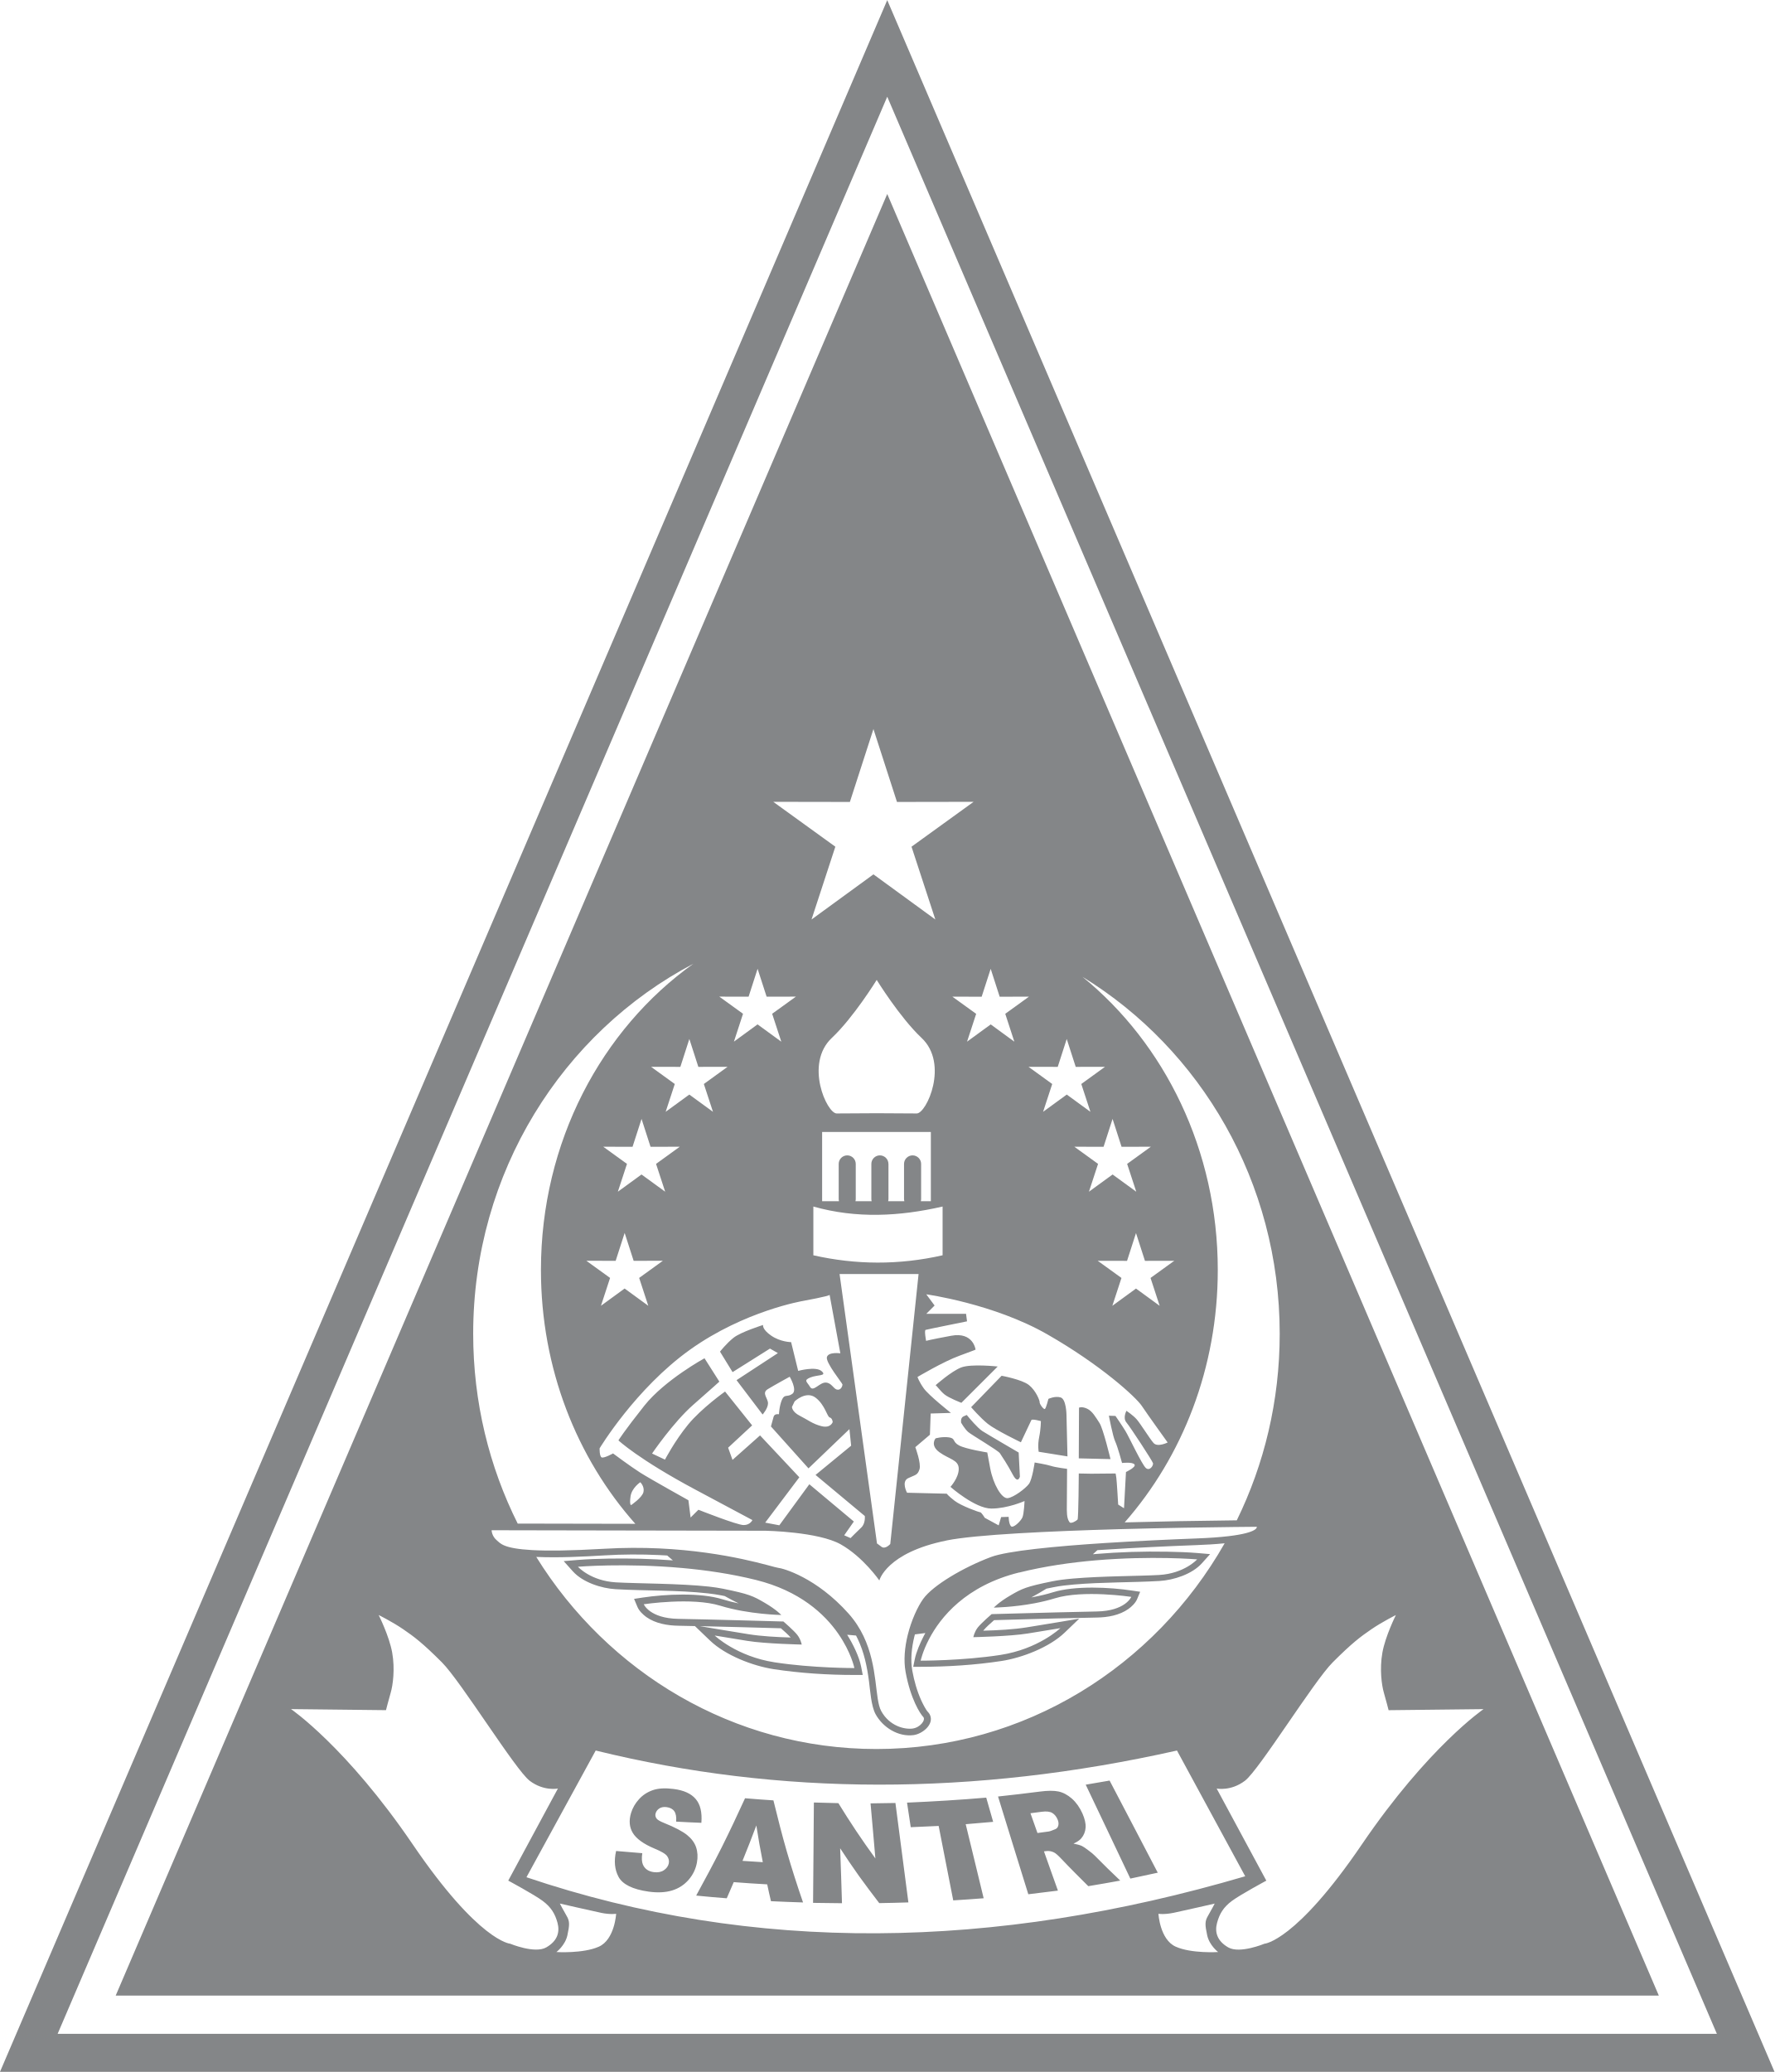
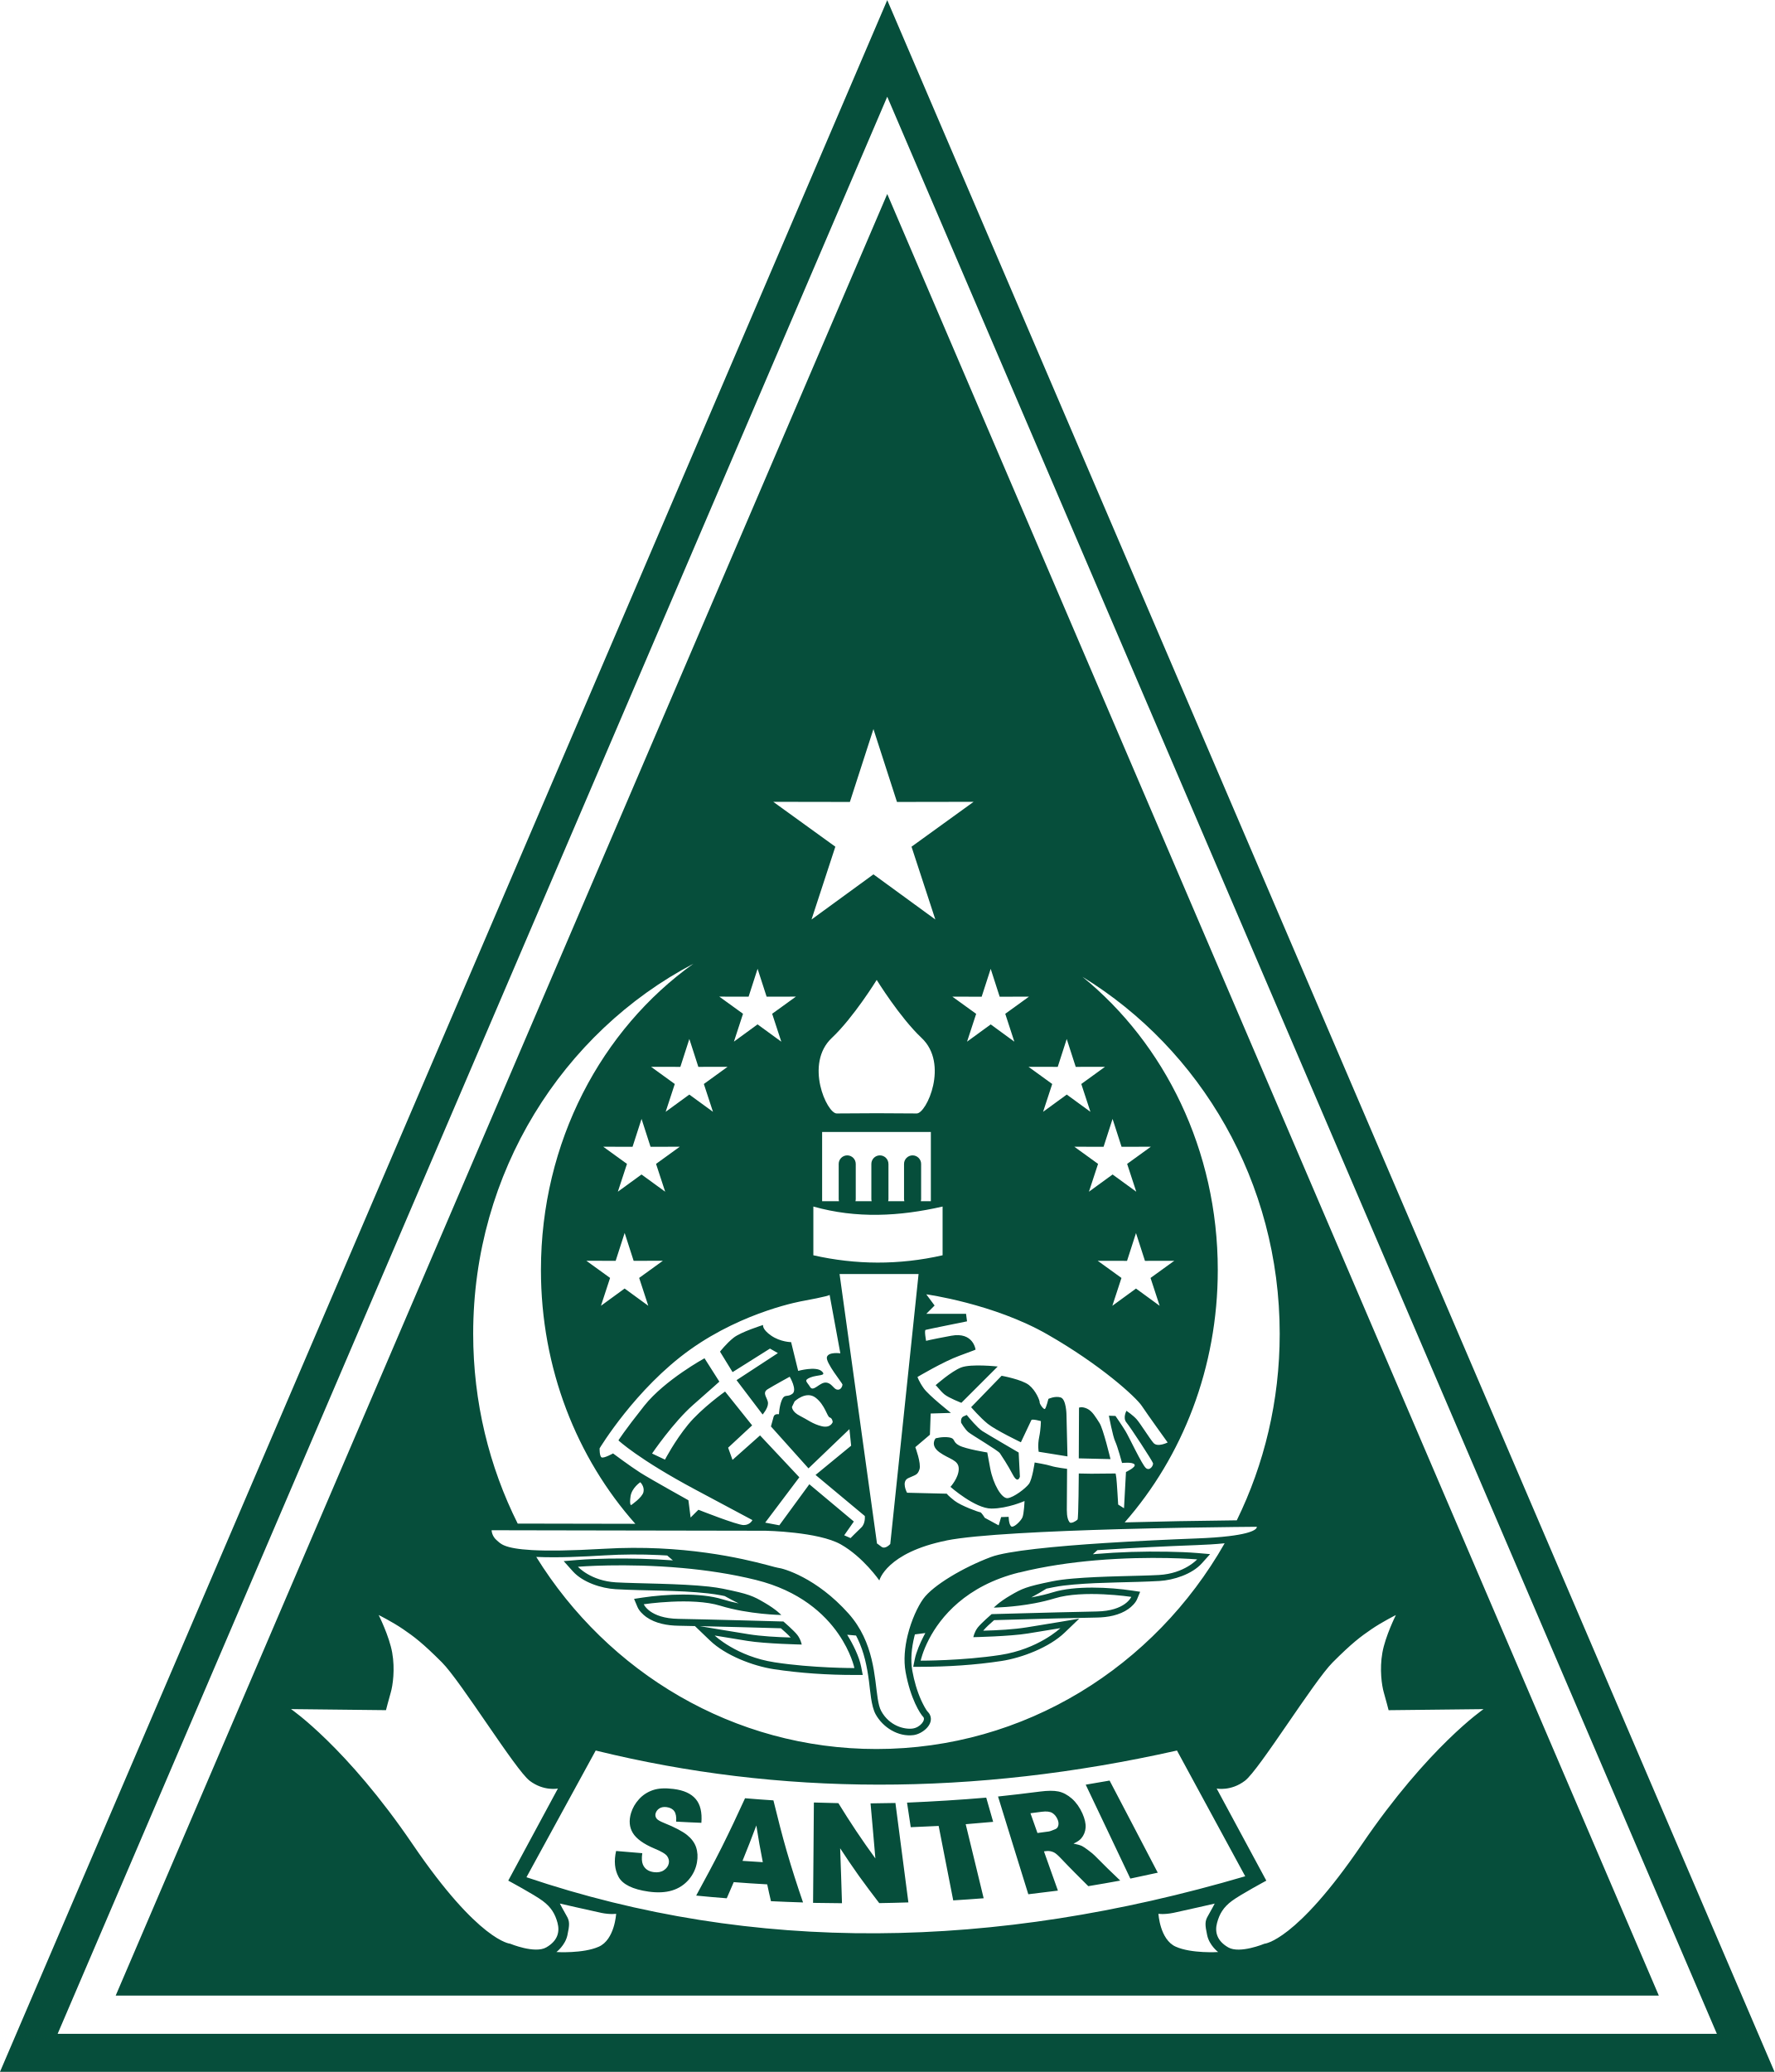
<svg xmlns="http://www.w3.org/2000/svg" xml:space="preserve" width="3.392in" height="3.96in" version="1.1" style="shape-rendering:geometricPrecision; text-rendering:geometricPrecision; image-rendering:optimizeQuality; fill-rule:evenodd; clip-rule:evenodd" viewBox="0 0 550.49 642.57">
  <defs>
    <style type="text/css">
   
-     .fil0 {fill:#848688}
+     .fil0 {fill:#064E3B}
   
  </style>
  </defs>
  <g id="Layer_x0020_1">
    <path class="fil0" d="M17.88 630.78l257.36 -600.83 257.37 600.83 -514.73 0zm-17.88 11.79l550.49 0 -137.62 -321.29 -137.63 -321.29 -275.24 642.57zm0 0z" />
    <path class="fil0" d="M514.6 618.92l-239.36 -558.8 -239.35 558.8 478.72 0zm-255.46 -356.35l-7.39 22.58 19.21 -14 19.2 14 -7.39 -22.58 19.26 -13.92 -23.77 0.04 -7.3 -22.61 -7.31 22.61 -23.77 -0.04 19.26 13.92zm-62.57 128.45l-2.79 -8.65 -2.79 8.65 -9.09 -0.02 7.36 5.32 -2.83 8.64 7.34 -5.35 7.34 5.35 -2.83 -8.64 7.36 -5.32 -9.09 0.02zm14.33 -35.39l-9.09 0.02 -2.79 -8.65 -2.79 8.65 -9.09 -0.02 7.36 5.32 -2.83 8.63 7.34 -5.34 7.34 5.34 -2.83 -8.63 7.36 -5.32zm14.83 -24.79l-9.09 0.02 -2.79 -8.65 -2.79 8.65 -9.09 -0.02 7.36 5.33 -2.83 8.63 7.34 -5.35 7.34 5.35 -2.83 -8.63 7.36 -5.33zm16.64 -7.81l-2.83 -8.64 7.37 -5.32 -9.09 0.02 -2.8 -8.65 -2.79 8.65 -9.09 -0.02 7.36 5.32 -2.82 8.64 7.33 -5.35 7.34 5.35zm110.05 59.35l-2.79 8.65 -9.09 -0.02 7.36 5.32 -2.83 8.64 7.34 -5.35 7.34 5.35 -2.83 -8.64 7.36 -5.32 -9.09 0.02 -2.79 -8.65zm-10.05 -26.73l-9.09 -0.02 7.36 5.32 -2.83 8.63 7.34 -5.34 7.34 5.34 -2.83 -8.63 7.36 -5.32 -9.09 0.02 -2.79 -8.65 -2.79 8.65zm-14.22 -24.79l-9.09 -0.02 7.36 5.33 -2.83 8.63 7.34 -5.35 7.34 5.35 -2.83 -8.63 7.36 -5.33 -9.09 0.02 -2.79 -8.65 -2.79 8.65zm-25.32 -16.46l-2.83 8.64 7.34 -5.35 7.33 5.35 -2.82 -8.64 7.36 -5.32 -9.09 0.02 -2.79 -8.65 -2.8 8.65 -9.09 -0.02 7.37 5.32zm-30.85 30.84l12.4 0.07c3.06,0.03 10.05,-15.4 1.51,-23.43 -6.74,-6.34 -13.92,-17.99 -13.92,-17.99 0,0 -7.17,11.65 -13.92,17.99 -8.54,8.03 -1.54,23.45 1.51,23.43l12.41 -0.07zm3.64 15.72l0 10.88c0,0.23 -0.04,0.46 -0.1,0.68l5.03 0c-0.06,-0.22 -0.1,-0.45 -0.1,-0.68l0 -10.88c0,-1.46 1.2,-2.65 2.65,-2.65 1.45,0 2.65,1.19 2.65,2.65l0 10.88c0,0.23 -0.04,0.46 -0.09,0.68l3.11 0 0 -21.46 -33.73 0 0 21.46 5.23 0c-0.05,-0.22 -0.09,-0.45 -0.09,-0.68l0 -10.88c0,-1.46 1.19,-2.65 2.65,-2.65 1.45,0 2.64,1.19 2.64,2.65l0 10.88c0,0.23 -0.03,0.46 -0.09,0.68l5.02 0c-0.05,-0.22 -0.09,-0.45 -0.09,-0.68l0 -10.88c0,-1.46 1.19,-2.65 2.65,-2.65 1.45,0 2.65,1.19 2.65,2.65zm-23.3 28.34c13.16,2.97 26.52,3.08 40.09,0l0 -15.12c-13.37,3.07 -26.73,3.78 -40.09,0l0 15.12zm32.31 37.75c0,0 0.41,1.36 1.93,3.51 1.51,2.16 8.43,7.63 8.43,7.63l-6.28 0.19 -0.23 6.58 -4.53 3.85c0,0 1.89,5.07 1.29,6.89 -0.6,1.81 -1.21,1.66 -3.48,2.72 -2.27,1.06 -0.38,4.53 -0.38,4.53l12.33 0.3c0,0 0.38,0.61 2.42,2.19 2.04,1.59 7.56,3.56 7.94,3.56 0.38,0 1.43,1.73 1.43,1.73l4.31 2.34 0.76 -2.57 2.34 -0.07c0,0 0,2.04 0.68,2.87 0.68,0.83 3.03,-1.51 3.56,-2.64 0.53,-1.14 0.68,-5.14 0.68,-5.14 0,0 -5.21,2.34 -10.28,2.34 -5.07,0 -12.7,-6.73 -12.7,-6.73 0,0 2.57,-2.8 2.57,-5.59 0,-2.8 -2.95,-2.95 -5.98,-5.14 -3.02,-2.19 -1.21,-4.31 -1.21,-4.31 0,0 2.04,-0.61 4.16,-0.31 2.12,0.31 0.99,1.36 3.11,2.49 2.11,1.14 8.77,2.19 8.77,2.19l0.91 4.91c0.91,4.91 3.56,9.49 5.43,9.26 1.88,-0.23 5.51,-2.98 6.58,-4.41 1.06,-1.43 1.78,-6.65 1.78,-6.65 0,0 3.71,0.61 5.07,1.06 1.36,0.46 4.99,0.91 4.99,0.91 0,0 -0.08,10.51 -0.08,12.7 0,2.19 0.38,3.25 0.84,3.85 0.45,0.61 2.19,-0.45 2.49,-0.83 0.3,-0.38 0.38,-14.28 0.38,-14.28 0,0 2.57,0.07 3.86,0.07 1.29,0 7.56,-0.07 7.56,-0.07 0,0 0.08,0.3 0.23,1.36 0.15,1.06 0.57,8.28 0.57,8.28l1.81 1.14 0.61 -11.24c0,0 3.25,-1.51 2.64,-2.34 -0.61,-0.84 -3.86,-0.46 -3.86,-0.46 0,0 -1.36,-5.06 -2.11,-6.65 -0.76,-1.59 -1.97,-8.01 -1.97,-8.01l2.04 0.07c0,0 2.04,2.95 3.1,4.69 1.07,1.73 5.15,10.5 6.36,11.49 1.22,0.98 2.34,-0.84 2.19,-1.51 -0.15,-0.68 -7.03,-11.19 -8.24,-12.63 -1.22,-1.44 0,-3.63 0,-3.63 0,0 2.04,1.36 3.18,2.65 1.13,1.29 3.97,5.89 5.21,7.32 1.25,1.44 4.39,-0.15 4.39,-0.15 0,0 -6.21,-8.61 -8.02,-11.34 -1.81,-2.72 -12.7,-12.7 -29.34,-22.21 -16.64,-9.53 -37.52,-12.4 -37.52,-12.4l2.58 3.47 -2.57 2.57 12.33 0 0.3 2.34c0,0 -12.4,2.5 -12.85,2.65 -0.46,0.15 0.15,3.4 0.15,3.4 0,0 0.91,-0.3 7.79,-1.58 6.88,-1.29 7.56,4.3 7.56,4.3 0,0 0,0.08 -4.99,1.89 -4.99,1.81 -13,6.58 -13,6.58zm13.53 -2.95c3.1,-1.21 11.35,-0.3 11.35,-0.3l-11.27 11.26c0,0 -3.93,-1.51 -5.3,-2.65 -1.36,-1.14 -2.56,-2.93 -2.72,-2.79 0,0 4.84,-4.31 7.94,-5.52zm3.1 12.32l9.46 -9.75c0,0 6.28,1.14 8.47,2.87 2.19,1.73 3.41,4.91 3.33,5.36 -0.07,0.46 1.29,2.42 1.66,2.04 0.38,-0.38 1.06,-3.1 1.06,-3.1 0,0 2.04,-0.98 3.79,-0.45 1.74,0.53 1.81,5.29 1.81,5.29l0.31 13 -8.93 -1.44c0,0 -0.38,-1.96 0.15,-4.53 0.53,-2.57 0.53,-4.98 0.53,-4.98 0,0 -2.72,-0.76 -2.95,-0.31l-3.25 6.88c0,0 -7.87,-3.78 -10.29,-5.74 -2.42,-1.96 -5.14,-5.14 -5.14,-5.14zm-1.36 2.42l0.16 0.18c0.65,0.79 3.24,3.88 4.68,4.8 1.66,1.06 11.27,6.66 11.27,6.66l0.38 7.48c0,0 -0.6,2.41 -2.19,-0.61 -1.58,-3.02 -3.41,-5.74 -4.01,-6.65 -0.61,-0.91 -8.78,-5.67 -9.83,-6.58 -1.06,-0.91 -2.19,-2.87 -2.19,-2.87 0,0 -0.31,-1.51 0.71,-1.97l1.02 -0.45zm34.76 13.45l0.07 -15.72c0,0 0.84,-0.46 2.5,0.3 1.66,0.76 2.72,2.72 3.86,4.46 1.14,1.74 3.41,11.19 3.41,11.19l-9.83 -0.23zm-86.56 -13.22c2.42,1.21 4.01,2.57 6.81,3.25 2.8,0.68 3.41,-1.29 3.41,-1.29 0,0 -0.08,-1.21 -0.92,-1.43 -0.83,-0.23 -1.43,-3.86 -4.38,-6.13 -2.95,-2.26 -6.51,1.14 -6.51,1.14l-0.83 1.74c0,0 0,1.51 2.42,2.72zm-52.34 27.73c0,0 3.48,-2.34 3.86,-4.08 0.38,-1.74 -0.99,-3.03 -0.99,-3.03 0,0 -2.64,1.74 -3.02,4.38 -0.38,2.65 0.15,2.72 0.15,2.72zm72.52 3.37l-15.28 -12.74 11.04 -9.07 -0.53 -5.14 -12.7 12.17 -11.65 -13 0.83 -3.02c0.31,-1.06 1.66,-0.76 1.66,-0.76 0,0 0.08,-2.49 0.91,-4.46 0.84,-1.97 1.66,-0.69 3.26,-1.89 1.59,-1.21 -0.84,-5.29 -0.84,-5.29 0,0 -4.84,2.65 -6.81,3.86 -1.97,1.21 0.08,2.8 0.08,4.38 0,1.58 -1.67,3.48 -1.67,3.48l-8.09 -10.66 12.83 -8.39 -2.46 -1.4 -11.6 7.3 -3.9 -6.35c0,0 1.93,-2.5 4.2,-4.31 2.27,-1.81 9.16,-3.96 9.16,-3.96 0,0 -0.38,1.29 2.49,3.28 2.88,2.01 6.21,2.04 6.21,2.04l2.19 8.92c0,0 5.44,-1.51 7.26,0.07 1.81,1.59 -1.29,1.07 -3.49,1.97 -2.19,0.91 -1.06,1.29 -0.07,2.94 0.98,1.66 2.95,-1.43 4.84,-1.36 1.88,0.07 2.34,1.96 3.55,2.19 1.22,0.23 1.66,-1.21 1.66,-1.58 0,-0.38 -5.37,-6.89 -4.83,-8.55 0.53,-1.66 4.16,-1.13 4.16,-1.13l-3.33 -18.15c0.07,0.39 -8.19,1.89 -8.19,1.89 0,0 -18.15,3.03 -35.1,15.12 -16.94,12.1 -28.06,30.61 -28.06,30.61 0,0 -0.07,2.42 0.61,2.8 0.68,0.38 3.56,-1.22 3.56,-1.22 0,0 5.37,4.01 8.47,5.98 3.1,1.96 14.91,8.54 14.91,8.54l0.68 5.36 2.42 -2.41c0,0 11.99,4.75 14.03,4.75 2.04,0 2.72,-1.55 2.72,-1.55l-17.7 -9.45c-17.71,-9.45 -23.86,-15.27 -23.86,-15.27 0,0 1.66,-2.72 8.01,-10.73 6.36,-8.01 18.69,-14.74 18.69,-14.74l4.61 7.25c0,0 -1.89,1.73 -8.1,7.18 -6.2,5.44 -12.78,15.12 -12.78,15.12l4.01 1.89c0,0 3.03,-5.82 7.18,-10.88 4.16,-5.06 11.46,-10.24 11.46,-10.24l8.4 10.5 -7.45 6.92 1.36 3.78 8.54 -7.59 12.19 12.99 -10.59 14.06 4.38 0.83 9.31 -12.73 13.81 11.56 -2.99 4.27 1.97 0.87c0,0 1.96,-2 3.33,-3.28 1.36,-1.29 1.09,-3.59 1.09,-3.59zm-7.83 -75.06l11.61 83.59c0,0 0.15,0.04 1.36,0.99 1.21,0.94 2.76,-0.84 2.76,-0.84l8.78 -83.74 -24.51 0zm-0.38 111.6c-4.27,-6.16 -11.97,-13.34 -25.56,-16.71 -7.65,-1.9 -15.52,-3.04 -22.84,-3.7 -17.85,-1.62 -32.38,-0.39 -32.38,-0.39 0,0 3.93,4.38 11.8,4.84 6.67,0.38 19.93,0.33 28.81,1.31 1.6,0.18 3.07,0.4 4.32,0.65 8.17,1.66 9.39,2.26 13.01,4.38 3.63,2.11 5.14,3.78 5.14,3.78 0,0 -2.5,-0.04 -6.09,-0.41 -3.64,-0.38 -8.4,-1.1 -12.82,-2.46 -8.77,-2.72 -23.75,-0.46 -23.75,-0.46 0,0 1.81,4.38 10.74,4.53 8.92,0.15 32.59,0.82 32.59,0.82 0,0 3.26,2.81 4.31,4.17 1.06,1.36 1.36,2.98 1.36,2.98 0,0 -11.27,-0.23 -16.87,-1.14 -5.6,-0.91 -10.13,-1.66 -10.13,-1.66 0,0 6.81,6.5 18.6,8.31 11.8,1.82 24.74,1.78 24.74,1.78 0,0 -0.99,-4.88 -5,-10.64zm56.1 -19.03c-16.62,4.12 -24.44,13.95 -27.94,20.63 -2.04,3.9 -2.62,6.73 -2.62,6.73 0,0 12.94,0.04 24.74,-1.78 11.8,-1.81 18.6,-8.31 18.6,-8.31 0,0 -4.53,0.76 -10.13,1.66 -5.6,0.91 -16.87,1.14 -16.87,1.14 0,0 0.3,-1.58 1.32,-2.93 0.02,-0.02 0.03,-0.04 0.04,-0.05 1.06,-1.36 4.31,-4.17 4.31,-4.17 0,0 2.9,-0.08 7.05,-0.19 7.71,-0.21 19.75,-0.53 25.54,-0.63 8.93,-0.15 10.74,-4.53 10.74,-4.53 0,0 -14.98,-2.27 -23.74,0.46 -2.04,0.62 -4.15,1.12 -6.19,1.51 -6.74,1.28 -12.72,1.36 -12.72,1.36 0,0 1.51,-1.66 5.14,-3.78 3.63,-2.12 4.84,-2.72 13.01,-4.38 1.8,-0.37 4.03,-0.65 6.51,-0.86 8.75,-0.77 20.49,-0.75 26.62,-1.1 7.86,-0.46 11.8,-4.84 11.8,-4.84 0,0 -14.04,-1.19 -31.47,0.3 -7.57,0.65 -15.78,1.8 -23.75,3.79zm-22.5 -9.92c-18.76,3.79 -20.88,12.4 -20.88,12.4 0,0 -5,-7.25 -11.96,-11.19 -6.96,-3.93 -23.3,-4.23 -23.3,-4.23l-38.6 -0.07 -37.3 -0.07 -9.12 -0.02c0,0 0,1.82 1.66,3.18 1.09,0.89 1.92,2.48 10.88,2.98 4.75,0.26 11.81,0.21 22.4,-0.41 6.07,-0.36 11.78,-0.35 17.05,-0.11 21.31,1 35.47,5.88 36.8,6 1.66,0.16 11.96,3.03 21.94,14.21 1.99,2.24 3.5,4.6 4.64,6.99 4.57,9.55 3.43,19.5 5.49,23.24 2.57,4.69 7.26,5.75 9.69,5.44 2.42,-0.3 4.23,-2.72 3.33,-3.63 -0.91,-0.91 -3.94,-5.59 -5.45,-13.9 -0.67,-3.68 -0.27,-7.71 0.64,-11.43 1.15,-4.69 3.12,-8.89 4.81,-11.25 3.03,-4.23 12.56,-9.83 21.02,-13 5.14,-1.93 20,-3.35 35.38,-4.34 10,-0.64 20.23,-1.11 28.16,-1.41 4.3,-0.16 7.62,-0.41 10.19,-0.72 9.47,-1.13 8.73,-2.91 8.73,-2.91 0,0 -2.71,0.02 -7.23,0.07 -7.92,0.09 -21.39,0.28 -35.66,0.68 -21.22,0.6 -44.21,1.66 -53.33,3.49zm83.16 112.62c0,0 -9.83,2.26 -12.78,2.87 -2.95,0.6 -4.68,0.3 -4.68,0.3 0,0 0.45,8.01 5.37,10.2 4.91,2.19 13.15,1.66 13.15,1.66 0,0 -2.72,-2.04 -3.4,-5.21 -0.68,-3.18 -0.76,-4.31 0.23,-5.98 0.98,-1.66 2.11,-3.85 2.11,-3.85zm0.61 -35.67l15.4 28.56c0,0 -8.02,4.31 -10.67,6.28 -2.64,1.96 -3.86,4.01 -4.61,6.8 -0.76,2.8 -0.07,5.6 3.48,7.63 3.56,2.04 11.2,-1.14 11.2,-1.14 0,0 9.69,-0.6 30.25,-30.83 20.58,-30.23 37.74,-41.94 37.74,-41.94l-29.46 0.33c0,0 -0.84,-3.28 -1.48,-5.48 -0.64,-2.19 -1.36,-7.22 -0.45,-12.35 0.91,-5.14 4.19,-11.68 4.19,-11.68 0,0 -4.12,2.04 -7.56,4.38 -3.44,2.34 -6.13,4.38 -12.03,10.28 -5.9,5.89 -22.84,33.4 -27.23,36.73 -4.38,3.33 -8.77,2.42 -8.77,2.42zm-214.13 27.5c70.6,23.85 145.11,22.61 222.98,-0.3l-21.17 -39c-63.36,14.23 -123.42,13.99 -180.32,0l-21.48 39.3zm27.82 -8.14c2.69,0.22 5.41,0.45 8.12,0.68 -0.22,1.48 -0.17,2.66 0.18,3.5 0.57,1.36 1.7,2.15 3.38,2.38 1.23,0.16 2.27,-0.02 3.11,-0.57 0.83,-0.55 1.35,-1.25 1.54,-2.1 0.18,-0.79 0.01,-1.56 -0.48,-2.27 -0.49,-0.72 -1.8,-1.48 -3.92,-2.36 -3.43,-1.43 -5.69,-3.1 -6.75,-4.86 -1.07,-1.77 -1.26,-3.83 -0.54,-6.21 0.48,-1.55 1.29,-2.97 2.46,-4.25 1.15,-1.28 2.59,-2.22 4.29,-2.81 1.7,-0.59 3.82,-0.7 6.42,-0.37 3.2,0.4 5.48,1.45 6.89,3.13 1.42,1.67 2.01,4.1 1.75,7.37 -2.64,-0.1 -5.24,-0.22 -7.83,-0.37 0.12,-1.43 -0.07,-2.5 -0.56,-3.21 -0.5,-0.72 -1.3,-1.14 -2.42,-1.29 -0.92,-0.11 -1.67,0.04 -2.25,0.42 -0.6,0.4 -0.99,0.94 -1.16,1.61 -0.12,0.48 -0.03,0.94 0.24,1.4 0.26,0.46 1.07,0.95 2.42,1.49 3.35,1.34 5.71,2.61 7.1,3.71 1.38,1.11 2.33,2.37 2.82,3.81 0.48,1.44 0.58,3.02 0.27,4.72 -0.36,1.99 -1.21,3.78 -2.55,5.34 -1.36,1.58 -3.07,2.71 -5.15,3.35 -2.03,0.62 -4.48,0.76 -7.31,0.36 -4.93,-0.69 -8.05,-2.25 -9.3,-4.55 -1.23,-2.27 -1.48,-4.97 -0.77,-8.06zm46.88 10.35c-3.48,-0.2 -6.96,-0.41 -10.39,-0.69 -0.74,1.67 -1.44,3.35 -2.17,5.01 -3.19,-0.25 -6.35,-0.52 -9.48,-0.84 2.72,-4.99 5.42,-9.98 7.96,-15.04 2.51,-5.03 4.89,-10.1 7.2,-15.15 2.91,0.26 5.86,0.46 8.8,0.66 1.3,5.3 2.64,10.63 4.16,15.88 1.53,5.27 3.22,10.52 5.03,15.78 -3.35,-0.11 -6.66,-0.22 -9.95,-0.39 -0.41,-1.74 -0.81,-3.49 -1.17,-5.23zm-1.37 -6.87c-0.37,-1.89 -0.74,-3.8 -1.07,-5.7 -0.33,-1.89 -0.65,-3.8 -0.94,-5.7 -0.7,1.84 -1.39,3.68 -2.1,5.5 -0.71,1.84 -1.46,3.65 -2.19,5.48 2.09,0.16 4.2,0.28 6.3,0.41zm15.84 -18.52c2.5,0.08 5.04,0.13 7.6,0.2 1.79,2.9 3.61,5.77 5.51,8.61 1.9,2.86 3.91,5.7 5.97,8.54 -0.26,-2.84 -0.5,-5.69 -0.74,-8.54 -0.24,-2.84 -0.52,-5.69 -0.76,-8.54 2.56,-0.04 5.15,-0.08 7.72,-0.12 0.67,5.14 1.34,10.28 2.01,15.42 0.67,5.13 1.34,10.27 2.01,15.42 -3.02,0.09 -6.04,0.18 -9.04,0.22 -2.16,-2.82 -4.28,-5.63 -6.31,-8.45 -2.02,-2.82 -3.93,-5.69 -5.82,-8.56 0.09,2.84 0.19,5.69 0.3,8.52 0.1,2.84 0.17,5.68 0.27,8.52 -3,-0.04 -5.99,-0.08 -8.97,-0.11 0.04,-5.19 0.09,-10.37 0.13,-15.57 0.05,-5.19 0.07,-10.37 0.12,-15.56zm28.89 0.04c8.27,-0.35 16.47,-0.86 24.58,-1.55 0.7,2.51 1.44,5 2.15,7.51 -2.83,0.25 -5.68,0.49 -8.52,0.73 0.94,3.82 1.88,7.65 2.79,11.48 0.92,3.83 1.86,7.66 2.78,11.49 -3.16,0.24 -6.28,0.47 -9.44,0.66 -0.76,-3.85 -1.51,-7.7 -2.26,-11.54 -0.76,-3.85 -1.5,-7.7 -2.26,-11.55 -2.89,0.14 -5.78,0.27 -8.66,0.39 -0.36,-2.54 -0.76,-5.07 -1.15,-7.62zm37.62 28.38c-1.58,-5.05 -3.14,-10.1 -4.7,-15.14 -1.56,-5.04 -3.13,-10.1 -4.68,-15.14 4.36,-0.47 8.72,-0.98 13,-1.53 2.39,-0.31 4.29,-0.33 5.73,-0.03 1.44,0.3 2.83,1.04 4.19,2.22 1.34,1.19 2.42,2.73 3.26,4.6 0.72,1.64 1.07,3.09 0.99,4.38 -0.09,1.29 -0.56,2.4 -1.34,3.33 -0.5,0.59 -1.3,1.14 -2.42,1.64 1.14,0.21 2.04,0.47 2.64,0.75 0.4,0.19 1.06,0.64 1.97,1.33 0.94,0.7 1.59,1.23 1.97,1.63 1.28,1.3 2.61,2.61 3.91,3.9 1.32,1.29 2.68,2.58 4.01,3.86 -3.28,0.59 -6.59,1.2 -9.91,1.73 -1.41,-1.39 -2.8,-2.78 -4.18,-4.18 -1.38,-1.39 -2.75,-2.79 -4.09,-4.21 -1.03,-1.09 -1.8,-1.8 -2.4,-2.09 -0.78,-0.37 -1.58,-0.5 -2.35,-0.4 -0.25,0.03 -0.51,0.06 -0.73,0.09 0.71,2.03 1.43,4.06 2.16,6.09 0.72,2.03 1.43,4.05 2.17,6.08 -3.06,0.38 -6.15,0.77 -9.2,1.13zm2.85 -18.96c1.16,-0.14 2.35,-0.31 3.5,-0.47 0.38,-0.05 1.04,-0.3 2.02,-0.71 0.48,-0.19 0.81,-0.56 0.94,-1.12 0.14,-0.55 0.09,-1.15 -0.17,-1.8 -0.4,-0.97 -0.95,-1.66 -1.68,-2.11 -0.73,-0.44 -1.8,-0.57 -3.26,-0.38 -1.17,0.16 -2.35,0.31 -3.52,0.46 0.72,2.04 1.44,4.09 2.17,6.13zm14.98 -14.99c2.47,-0.42 4.94,-0.85 7.4,-1.27 2.49,4.76 4.99,9.53 7.48,14.29 2.48,4.75 4.97,9.53 7.46,14.28 -2.83,0.61 -5.68,1.22 -8.51,1.83 -2.3,-4.86 -4.61,-9.72 -6.91,-14.56 -2.3,-4.86 -4.61,-9.71 -6.93,-14.57zm-150.37 39.74c-2.95,-0.61 -12.77,-2.87 -12.77,-2.87 0,0 1.13,2.19 2.11,3.85 0.99,1.66 0.91,2.8 0.23,5.98 -0.69,3.17 -3.41,5.21 -3.41,5.21 0,0 8.25,0.53 13.16,-1.66 4.92,-2.19 5.37,-10.2 5.37,-10.2 0,0 -1.73,0.3 -4.69,-0.3zm-22.15 -40.97c-4.39,-3.33 -21.33,-30.84 -27.23,-36.73 -5.9,-5.9 -8.59,-7.94 -12.03,-10.28 -3.44,-2.34 -7.57,-4.38 -7.57,-4.38 0,0 3.29,6.54 4.2,11.68 0.91,5.13 0.19,10.16 -0.45,12.35 -0.64,2.19 -1.48,5.48 -1.48,5.48l-29.46 -0.33c0,0 17.17,11.71 37.74,41.94 20.57,30.23 30.25,30.83 30.25,30.83 0,0 7.64,3.18 11.19,1.14 3.56,-2.03 4.24,-4.83 3.49,-7.63 -0.76,-2.79 -1.97,-4.83 -4.61,-6.8 -2.65,-1.97 -10.67,-6.28 -10.67,-6.28l15.4 -28.56c0,0 -4.38,0.91 -8.77,-2.42zm80.98 -44.42c-0.85,-0.94 -2.03,-2 -3.03,-2.86 -8.38,-0.22 -16.76,-0.48 -25.15,-0.66l4.98 0.84c3.38,0.56 6.75,1.12 10.12,1.66 4.01,0.64 8.72,0.9 13.07,1.02zm20.23 -0.61c-0.9,-0.07 -1.8,-0.15 -2.7,-0.24 1.84,2.95 3.73,6.8 4.34,9.94l0.49 2.53 -2.57 0c-8.2,0.01 -16.98,-0.56 -25.07,-1.8 -6.43,-0.99 -14.93,-4.25 -19.75,-8.88l-4.67 -4.48c-1.73,-0.04 -3.45,-0.07 -5.17,-0.11 -3.38,-0.05 -7.08,-0.7 -9.9,-2.69 -1.05,-0.75 -2.26,-1.93 -2.76,-3.14l-1.05 -2.5 2.69 -0.41c7.03,-1.06 17.87,-1.59 24.7,0.53 1.65,0.51 3.34,0.93 5.06,1.29 -1.46,-0.72 -2.91,-1.48 -4.33,-2.28l-1.03 -0.21c-1.36,-0.27 -2.76,-0.46 -4.14,-0.62 -9.52,-1.06 -19.15,-0.76 -28.68,-1.3 -4.43,-0.26 -10.19,-2.12 -13.26,-5.54l-2.84 -3.17 4.24 -0.35c3.2,-0.27 6.49,-0.37 9.68,-0.43 6.64,-0.11 13.32,0.06 19.95,0.55 -0.59,-0.5 -1.18,-1 -1.76,-1.51 -0.86,-0.05 -1.71,-0.1 -2.57,-0.14 -5.61,-0.26 -11.23,-0.24 -16.83,0.1 -6.94,0.41 -14.23,0.78 -21.22,0.48 22.22,35.82 61.17,59.58 105.52,59.58 46.07,0 86.32,-25.64 108.03,-63.81 -2.94,0.3 -5.91,0.46 -8.86,0.57 -9.37,0.35 -18.74,0.8 -28.09,1.4l-2.52 0.16c-0.47,0.43 -0.94,0.85 -1.41,1.27l0.74 -0.07c7.44,-0.63 14.95,-0.86 22.42,-0.72 3.09,0.06 6.29,0.16 9.38,0.42l3.83 0.33 -2.57 2.86c-3.03,3.37 -8.74,5.21 -13.12,5.47 -8.85,0.51 -17.71,0.33 -26.56,1.1 -2.09,0.18 -4.23,0.41 -6.3,0.83 -0.71,0.15 -1.45,0.29 -2.22,0.45 -1.54,0.95 -3.1,1.86 -4.69,2.72l0.74 -0.14c2.02,-0.38 4.02,-0.85 5.98,-1.46 6.79,-2.1 17.6,-1.58 24.61,-0.51l2.43 0.36 -0.94 2.27c-0.49,1.18 -1.68,2.34 -2.7,3.06 -2.78,1.97 -6.44,2.61 -9.78,2.66 -8.5,0.14 -17.02,0.4 -25.52,0.63 -2.12,0.05 -4.25,0.13 -6.37,0.18 -1.12,0.97 -2.49,2.19 -3.38,3.27 4.48,-0.12 9.39,-0.37 13.53,-1.04 3.38,-0.55 6.75,-1.1 10.12,-1.66l6.14 -1.04 -4.49 4.31c-4.78,4.6 -13.25,7.85 -19.64,8.83 -8.07,1.24 -16.84,1.8 -25.03,1.8l-2.34 0 0.47 -2.3c0.46,-2.32 1.72,-5.17 2.79,-7.24 0.16,-0.31 0.33,-0.62 0.5,-0.93 -1.08,0.16 -2.16,0.3 -3.24,0.42 -0.06,0.24 -0.13,0.48 -0.18,0.72 -0.83,3.38 -1.24,7.14 -0.62,10.57 0.57,3.14 1.47,6.33 2.8,9.24 0.41,0.88 1.38,2.88 2.08,3.57 0.22,0.23 0.41,0.48 0.55,0.77 1.48,3.01 -2.33,6.03 -5.08,6.37 -4.75,0.6 -9.51,-2.4 -11.75,-6.5 -1.37,-2.51 -1.66,-7.29 -2.04,-10.17 -0.6,-4.58 -1.5,-8.99 -3.5,-13.18 -0.17,-0.35 -0.35,-0.7 -0.53,-1.05zm-68.43 -34.66c-18.13,-20.42 -29.27,-48.16 -29.27,-78.72 0,-39.72 18.81,-74.67 47.31,-95 -40.56,21.31 -68.33,64.71 -68.33,114.79 0,21.21 4.98,41.22 13.81,58.87l36.49 0.07zm186.6 -1.08c8.51,-17.39 13.31,-37.04 13.31,-57.85 0,-47.09 -24.55,-88.27 -61.2,-110.73 25.5,20.73 41.99,53.75 41.99,90.94 0,30.34 -10.98,57.9 -28.88,78.29 11.23,-0.3 22.48,-0.51 33.73,-0.63l1.05 -0.01z" />
  </g>
</svg>
